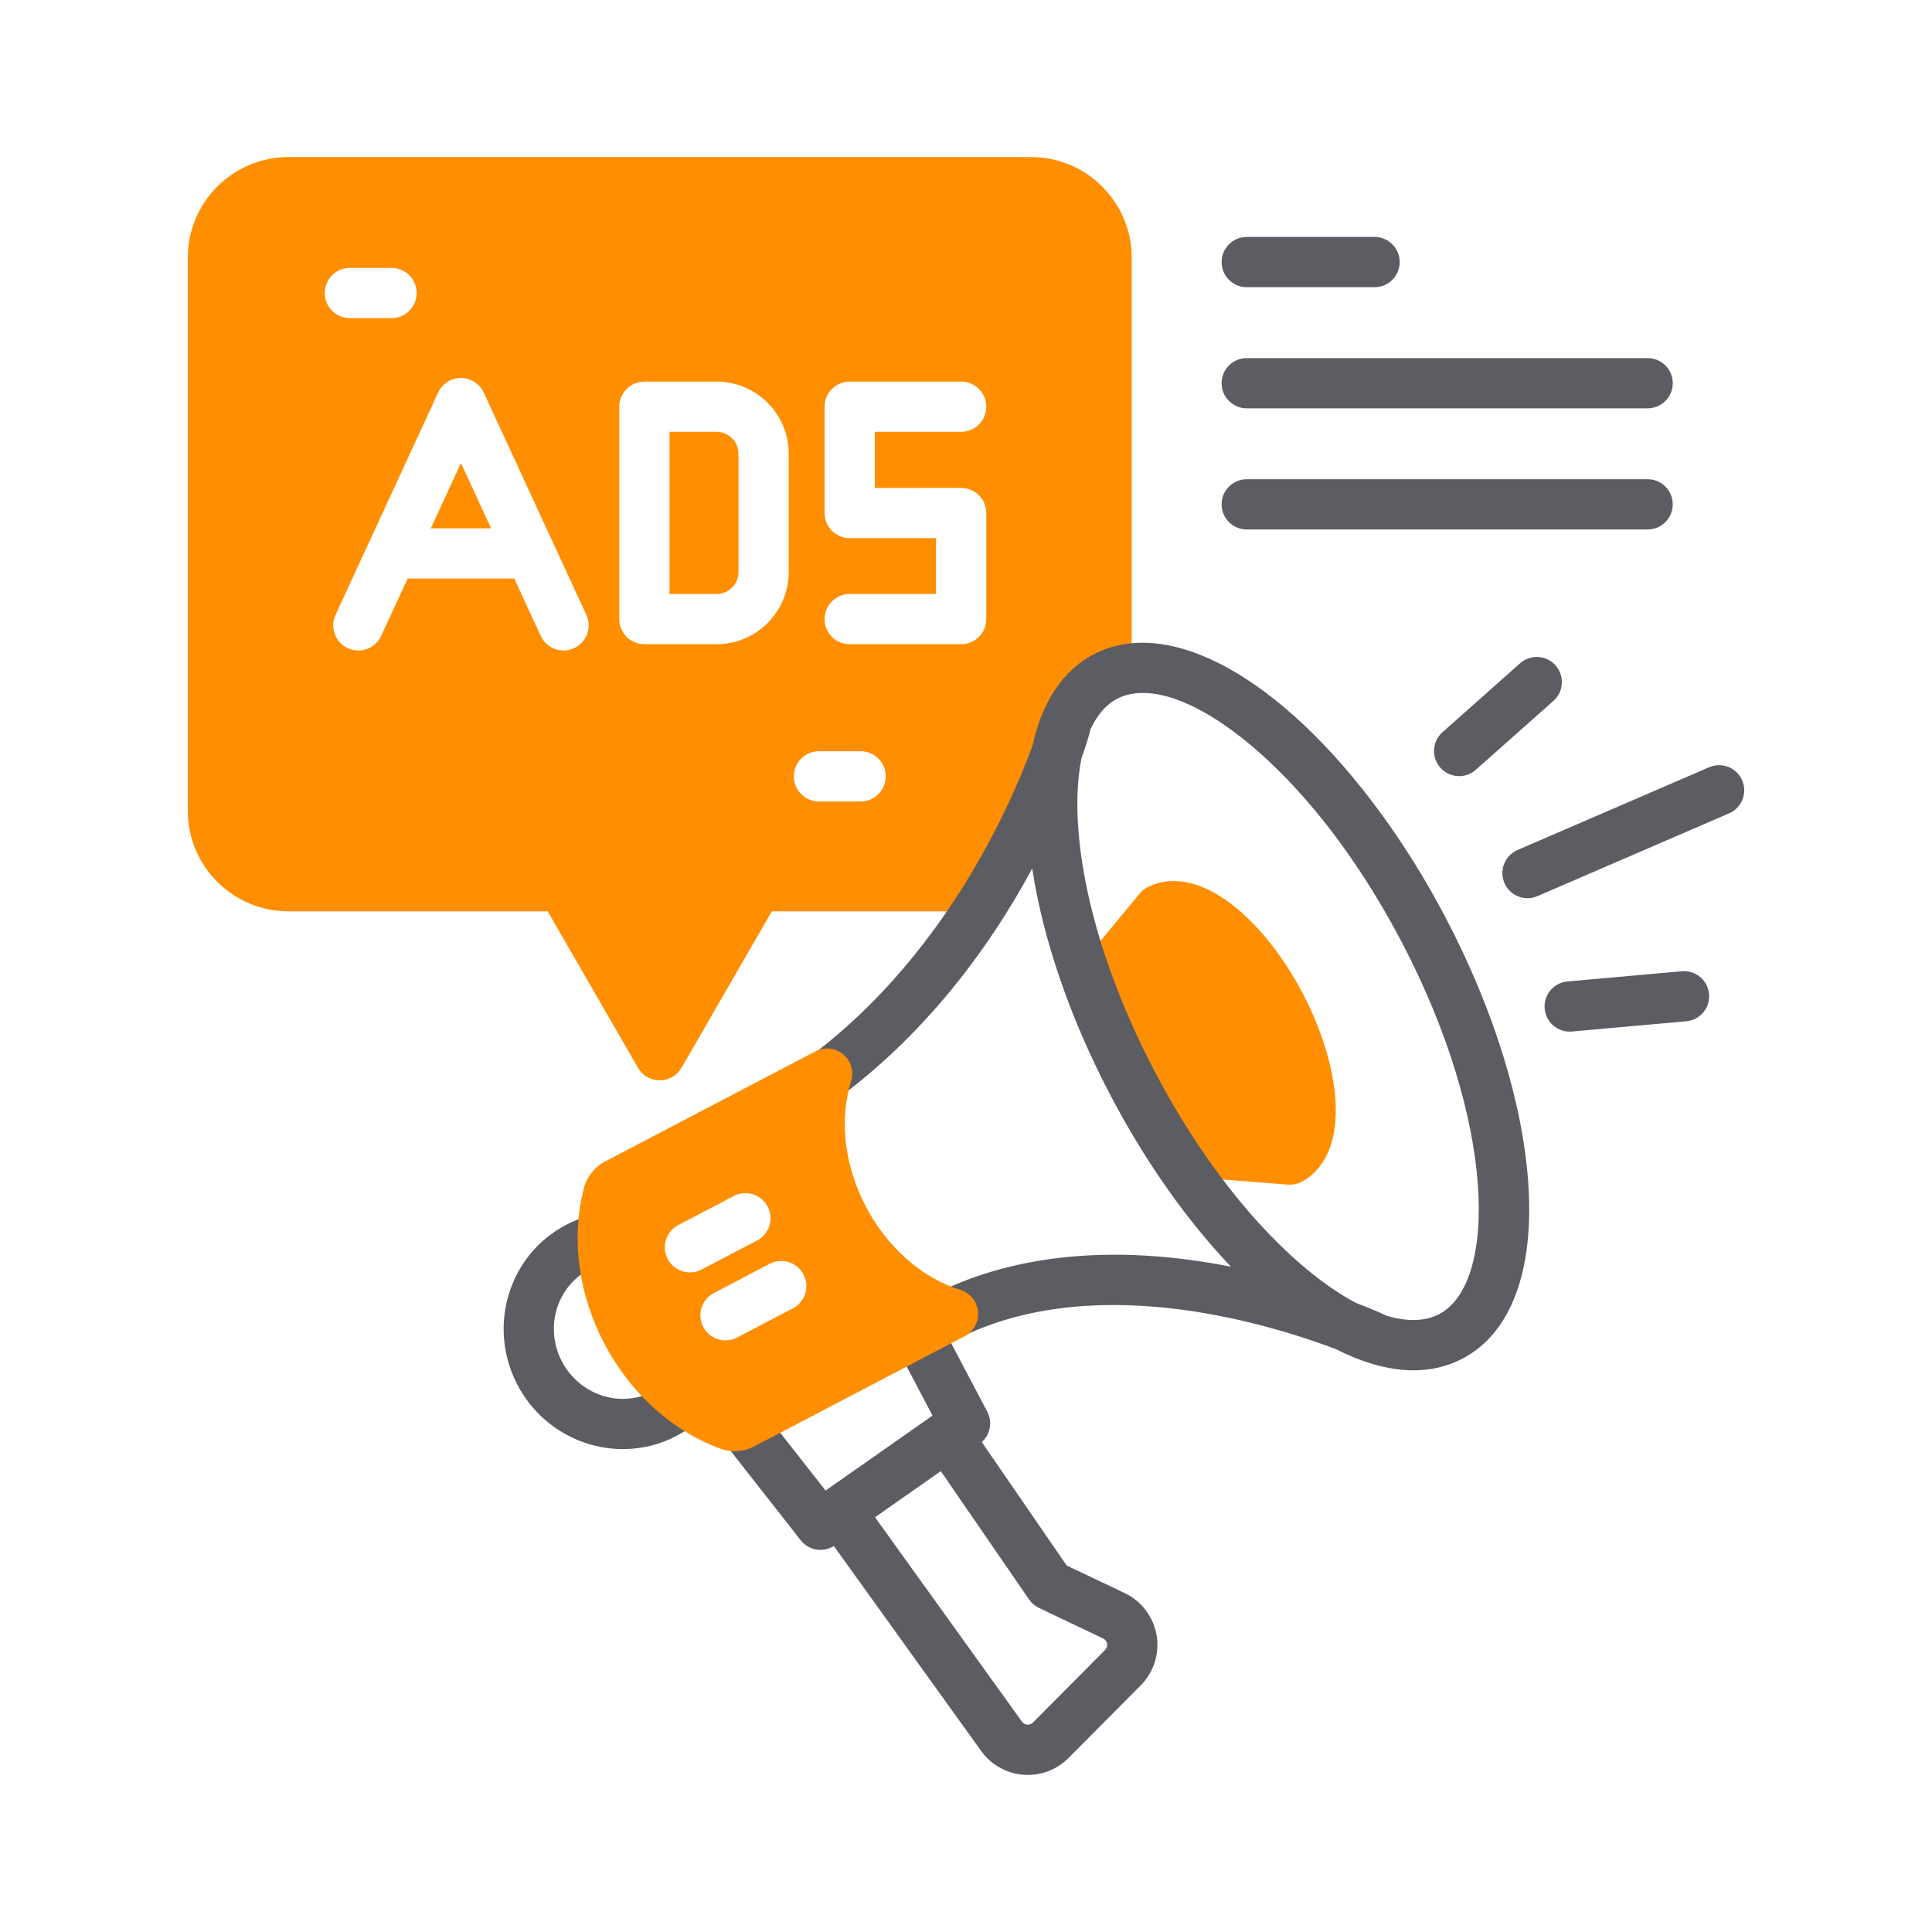
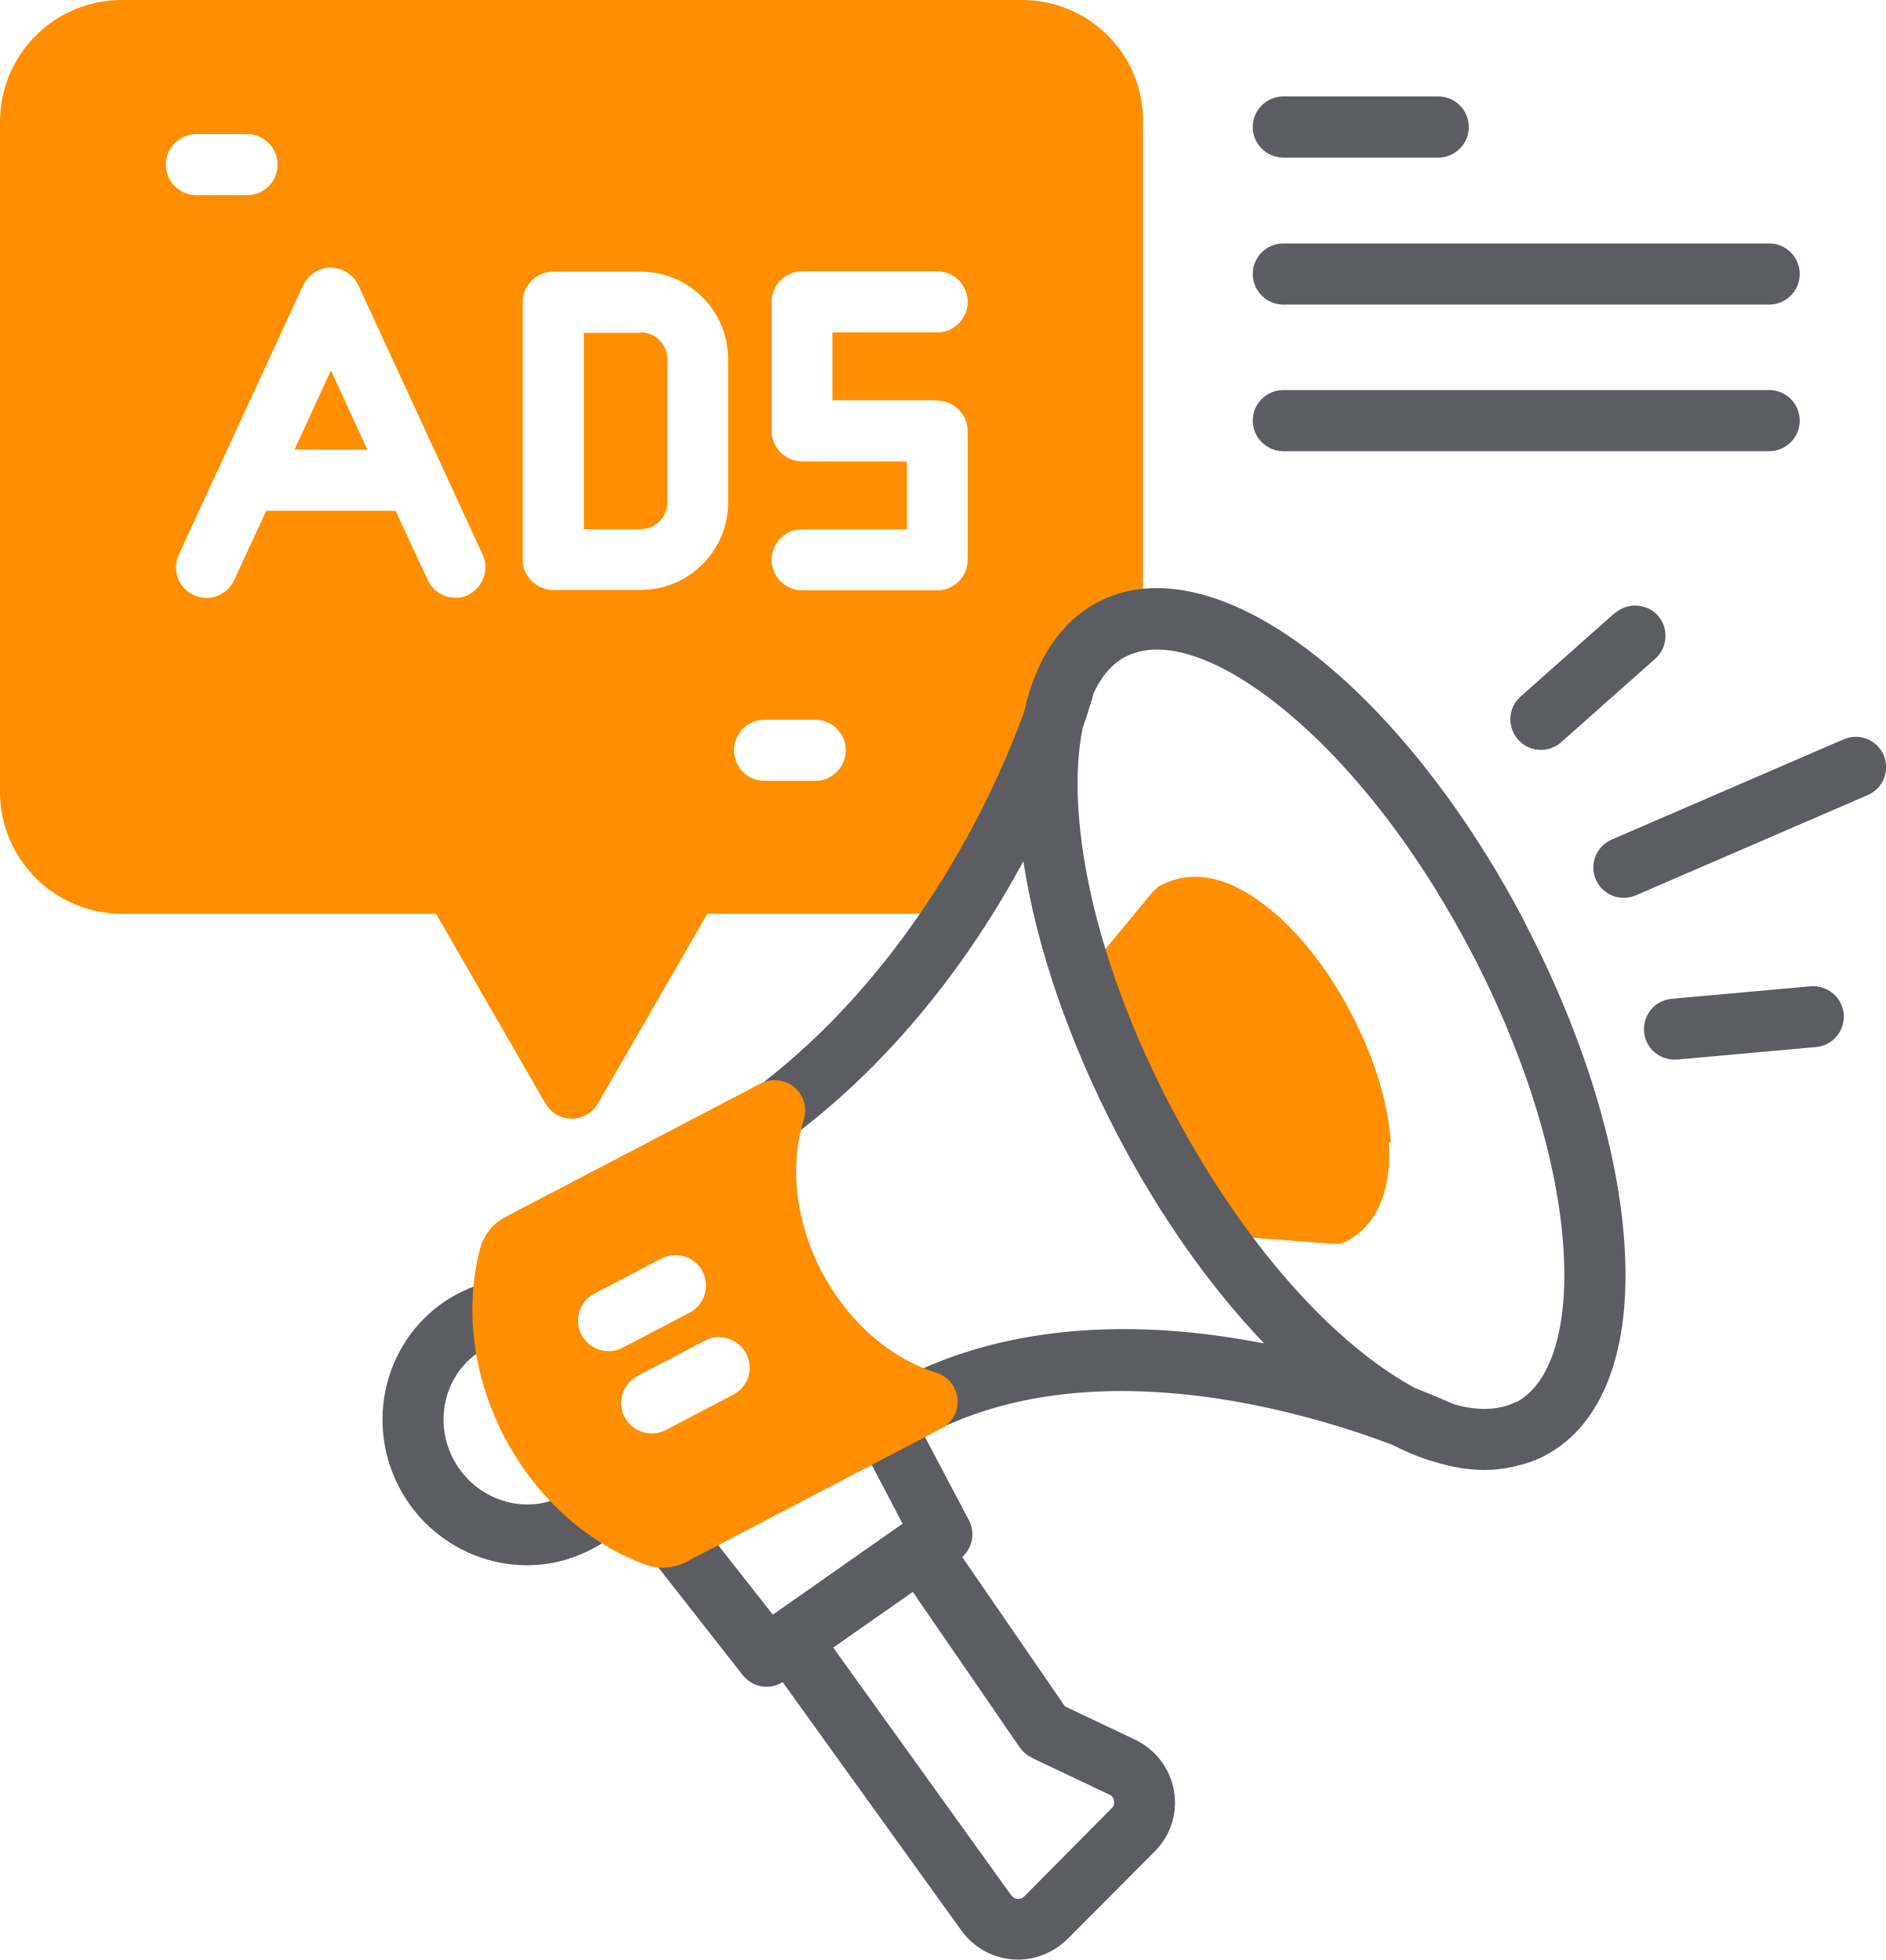
- <svg xmlns="http://www.w3.org/2000/svg" version="1.1" width="512" height="512" x="0" y="0" viewBox="0 0 500 500" style="enable-background:new 0 0 512 512" xml:space="preserve" class="">
+ <svg xmlns="http://www.w3.org/2000/svg" id="Capa_1" version="1.1" viewBox="0 0 481 500">
+   <defs>
+     <style>
+       .st0 {
+         fill: #5c5c63;
+       }
+ 
+       .st1 {
+         fill: #ff8e00;
+       }
+     </style>
+   </defs>
+   <path class="st1" d="M354.7,291.6c-.6-10.1-4.2-21.8-10.1-33.1-5.9-11.3-13.5-20.9-21.5-27.2-12.9-10.2-22.1-8-26.5-5.7-.3.1-.5.3-.8.4,0,0,0,0-.1,0-.2.1-.3.2-.5.4-.1.1-.3.2-.4.4,0,0-.1,0-.2.1-.2.2-.4.4-.6.6l-19.5,23.6c-2.7,3.3-2.3,8.2,1,10.9,1.4,1.1,3.1,1.8,4.9,1.8.8,0,1.6-.1,2.3-.4,3.3,7.8,11,24.6,19.6,36.4-3.9,1.8-5.6,6.4-3.8,10.3,1.2,2.5,3.6,4.3,6.4,4.5l34.8,2.7c.2,0,.4,0,.6,0h0s0,0,0,0c.2,0,.5,0,.7,0,0,0,.2,0,.3,0,.3,0,.6,0,.8-.2.2,0,.4-.1.6-.2,0,0,.1,0,.2,0,.3-.1.5-.2.8-.4,0,0,0,0,0,0,4.3-2.3,11.5-8.6,10.5-25.1Z" data-original="#3366ff" />
  <g>
-     <path fill="#ff8e00" d="M345.617 284.85c-.512-8.44-3.515-18.285-8.455-27.72-4.94-9.436-11.32-17.512-17.966-22.741-10.834-8.523-18.536-6.676-22.198-4.781-.215.11-.425.23-.63.365-.034.023-.065.05-.1.073-.14.096-.278.194-.41.303-.12.097-.231.2-.343.305-.043.04-.089.077-.131.119a6.427 6.427 0 0 0-.469.515l-16.361 19.798a6.5 6.5 0 0 0 5.007 10.641c.662 0 1.321-.106 1.956-.305 2.797 6.54 9.2 20.616 16.42 30.495a6.499 6.499 0 0 0 2.226 12.375l29.156 2.28c.16.013.317.019.475.02l.037.002c.027 0 .053-.005.08-.005.208-.002.414-.015.618-.037.074-.008.149-.021.223-.032a6.396 6.396 0 0 0 .711-.142c.183-.048.363-.103.54-.166.047-.017.094-.031.141-.05a6.45 6.45 0 0 0 .675-.302c.007-.003.014-.005.022-.01 3.637-1.904 9.615-7.164 8.776-21z" opacity="1" data-original="#3366ff" class="" />
-     <g fill="#36f">
-       <path d="M111.492 136.731h15.6l-7.8-16.9zM185.44 111.752h-12.175v41.97h12.175a5.685 5.685 0 0 0 5.679-5.679V117.43a5.685 5.685 0 0 0-5.68-5.678z" fill="#ff8e00" opacity="1" data-original="#3366ff" class="" />
-       <path d="M266.854 40.65H74.631c-14.355 0-26.033 11.68-26.033 26.035v143.132c0 14.355 11.678 26.034 26.033 26.034h67.106l23.376 40.49a6.5 6.5 0 0 0 11.26 0l23.376-40.49H252.994l13.268-34.929 24.493-27.137c.318-.29.606-.609.862-.955a6.464 6.464 0 0 0 1.27-3.85V66.685c0-14.356-11.678-26.035-26.033-26.035zM84.044 75.834a6.5 6.5 0 0 1 6.5-6.5h10.79a6.5 6.5 0 0 1 0 13h-10.79a6.5 6.5 0 0 1-6.5-6.5zm64.524 91.92a6.501 6.501 0 0 1-8.625-3.178l-6.852-14.845h-27.599l-6.85 14.846a6.5 6.5 0 0 1-11.805-5.448l26.553-57.534a6.5 6.5 0 0 1 11.803 0l26.553 57.534a6.5 6.5 0 0 1-3.178 8.626zm55.55-19.711c0 10.3-8.379 18.679-18.678 18.679h-18.675a6.5 6.5 0 0 1-6.5-6.5v-54.97a6.5 6.5 0 0 1 6.5-6.5h18.675c10.3 0 18.679 8.379 18.679 18.678zm18.611 59.38H211.94a6.5 6.5 0 0 1 0-13h10.79a6.5 6.5 0 0 1 0 13zm26.017-81.15a6.5 6.5 0 0 1 6.5 6.5v27.449a6.5 6.5 0 0 1-6.5 6.5h-28.844a6.5 6.5 0 0 1 0-13h22.344v-14.448h-22.344a6.5 6.5 0 0 1-6.5-6.5v-27.522a6.5 6.5 0 0 1 6.5-6.5h28.844a6.5 6.5 0 0 1 0 13h-22.344v14.522z" fill="#ff8e00" opacity="1" data-original="#3366ff" class="" />
-     </g>
-     <g fill="#070606">
-       <path d="M374.246 237.713c-5.13-9.798-10.88-19.056-17.088-27.518-25.65-34.959-54.741-50.994-74.116-40.848-7.993 4.184-13.337 12.271-15.769 23.454-5.969 16.384-24.84 59.712-64.971 85.77a6.5 6.5 0 0 0 7.08 10.904c28.228-18.33 46.567-43.987 57.757-64.7 2.792 18.302 9.766 38.675 20.134 58.476 8.995 17.18 19.801 32.505 31.29 44.574-.487-.096-.971-.193-1.463-.286-32.388-6.134-60.798-2.215-82.164 11.33a6.492 6.492 0 0 0-3.016 5.394 6.477 6.477 0 0 0 .43 5.03l8.988 17.063-27.683 19.397-16.546-21.1a6.5 6.5 0 0 0-10.23 8.022l20.347 25.947a6.491 6.491 0 0 0 5.12 2.49 6.47 6.47 0 0 0 3.445-1.012l38.147 53.068a14.824 14.824 0 0 0 12.064 6.182c3.938 0 7.72-1.561 10.522-4.38l18.693-18.798a14.87 14.87 0 0 0 4.1-13.013 14.87 14.87 0 0 0-8.25-10.867l-15.017-7.143-21.964-31.94c2.188-1.965 2.824-5.185 1.423-7.845l-9.456-17.95c35.267-19.094 81.276-5.229 99.736 1.762 3.005 1.536 5.949 2.748 8.816 3.638.107.038.215.066.323.098 3.769 1.14 7.406 1.728 10.865 1.728 4.562 0 8.821-1 12.684-3.022 12.496-6.543 18.553-22.583 17.055-45.164-1.375-20.74-8.935-45.152-21.286-68.741zM268.891 416.138l16.59 7.893a1.811 1.811 0 0 1 1.029 1.353 1.81 1.81 0 0 1-.511 1.62l-18.693 18.8a1.844 1.844 0 0 1-1.459.54 1.827 1.827 0 0 1-1.354-.764l-38.04-52.92 17.027-11.931 22.847 33.223a6.5 6.5 0 0 0 2.564 2.186zm103.555-76.037c-3.577 1.874-8.147 1.989-13.367.49-1.11-.512-3.974-1.795-8.225-3.43-3.546-1.895-7.272-4.366-11.115-7.425-14.877-11.844-29.42-30.494-40.95-52.515-17.23-32.908-22.496-63.142-18.895-81.007 1.297-3.686 1.96-6.004 2.09-6.466.079-.282.13-.564.17-.846 1.703-3.774 4.027-6.525 6.918-8.039 1.979-1.035 4.232-1.535 6.708-1.535 13.47 0 33.465 14.8 50.897 38.558 5.823 7.937 11.224 16.636 16.052 25.857 24.567 46.92 24.839 88.44 9.717 96.358zM171.555 358.473a17 17 0 0 1-2.545 1.636c-8.449 4.422-19.03.941-23.587-7.761-4.556-8.703-1.39-19.383 7.058-23.806a17.075 17.075 0 0 1 2.586-1.093 6.5 6.5 0 1 0-4.044-12.355 29.994 29.994 0 0 0-4.571 1.93c-14.8 7.75-20.427 26.3-12.545 41.354 5.534 10.57 16.281 16.648 27.315 16.648a29.7 29.7 0 0 0 13.817-3.4 29.97 29.97 0 0 0 4.498-2.892 6.5 6.5 0 1 0-7.982-10.26zM450.87 201.953a6.5 6.5 0 0 0-8.545-3.39l-49.593 21.42a6.5 6.5 0 0 0 5.156 11.935l49.592-21.42a6.5 6.5 0 0 0 3.39-8.545zM393.432 171.626 373.31 189.5a6.5 6.5 0 0 0 8.633 9.72l20.121-17.873a6.5 6.5 0 0 0-8.632-9.72zM435.301 251.353l-29.693 2.655a6.5 6.5 0 0 0 1.158 12.948l29.692-2.655a6.5 6.5 0 0 0-1.157-12.948zM322.652 74.325h33.086a6.5 6.5 0 0 0 0-13h-33.086a6.5 6.5 0 0 0 0 13zM322.652 105.676h103.754a6.5 6.5 0 0 0 0-13H322.652a6.5 6.5 0 0 0 0 13zM322.652 137.027h103.754a6.5 6.5 0 0 0 0-13H322.652a6.5 6.5 0 0 0 0 13z" fill="#5c5c63" opacity="1" data-original="#070606" class="" />
-     </g>
-     <path fill="#ff8e00" d="M253.107 339.485a6.5 6.5 0 0 0-4.516-5.626c-21.099-6.668-34.864-32.958-28.324-54.097a6.5 6.5 0 0 0-9.225-7.679l-54.416 28.491a10.975 10.975 0 0 0-5.532 6.978c-6.91 26.867 9.233 57.7 35.25 67.326a10.976 10.976 0 0 0 8.889-.573l54.415-28.49a6.499 6.499 0 0 0 3.459-6.33zm-80.314-13.67a6.5 6.5 0 0 1 2.744-8.772l14.427-7.554a6.5 6.5 0 0 1 6.03 11.516l-14.427 7.554a6.499 6.499 0 0 1-8.773-2.743zm32.41 12.78-14.427 7.553a6.499 6.499 0 0 1-8.774-2.743 6.5 6.5 0 0 1 2.744-8.773l14.427-7.554a6.5 6.5 0 0 1 8.774 2.743 6.5 6.5 0 0 1-2.743 8.774z" opacity="1" data-original="#3366ff" class="" />
+     <path class="st1" d="M75.1,114.7h18.6l-9.3-20.2-9.3,20.2ZM163.4,84.9h-14.5v50.1h14.5c3.7,0,6.8-3,6.8-6.8v-36.6c0-3.7-3-6.8-6.8-6.8h0Z" data-original="#3366ff" />
+     <path class="st1" d="M260.6,0H31.1C13.9,0,0,13.9,0,31.1v170.9c0,17.1,13.9,31.1,31.1,31.1h80.1l27.9,48.4c2.1,3.7,6.9,5,10.6,2.8,1.2-.7,2.2-1.7,2.8-2.8l27.9-48.4h63.6l15.8-41.7,29.2-32.4c.4-.3.7-.7,1-1.1,1-1.3,1.5-2.9,1.5-4.6V31.1C291.7,13.9,277.8,0,260.6,0ZM42.3,42c0-4.3,3.5-7.8,7.8-7.8h12.9c4.3,0,7.8,3.5,7.8,7.8s-3.5,7.8-7.8,7.8h-12.9c-4.3,0-7.8-3.5-7.8-7.8ZM119.4,151.8c-3.9,1.8-8.5,0-10.3-3.8l-8.2-17.7h-33l-8.2,17.7c-1.8,3.9-6.4,5.6-10.3,3.8-3.9-1.8-5.6-6.4-3.8-10.3h0l31.7-68.7c1.8-3.9,6.4-5.6,10.3-3.8,1.7.8,3,2.1,3.8,3.8l31.7,68.7c1.8,3.9,0,8.5-3.8,10.3,0,0,0,0,0,0h0ZM185.7,128.2c0,12.3-10,22.3-22.3,22.3h-22.3c-4.3,0-7.8-3.5-7.8-7.8v-65.6c0-4.3,3.5-7.8,7.8-7.8h22.3c12.3,0,22.3,10,22.3,22.3v36.6ZM207.9,199.2h-12.9c-4.3,0-7.8-3.5-7.8-7.8s3.5-7.8,7.8-7.8h12.9c4.3,0,7.8,3.5,7.8,7.8s-3.5,7.8-7.8,7.8h0ZM239,102.2c4.3,0,7.8,3.5,7.8,7.8h0v32.8c0,4.3-3.5,7.8-7.8,7.8h-34.4c-4.3,0-7.8-3.5-7.8-7.8s3.5-7.8,7.8-7.8h26.7v-17.3h-26.7c-4.3,0-7.8-3.5-7.8-7.8v-32.9c0-4.3,3.5-7.8,7.8-7.8h34.4c4.3,0,7.8,3.5,7.8,7.8s-3.5,7.8-7.8,7.8h-26.7v17.3h26.7Z" data-original="#3366ff" />
  </g>
+   <path class="st0" d="M388.9,235.3c-6.1-11.7-13-22.8-20.4-32.9-30.6-41.7-65.4-60.9-88.5-48.8-9.5,5-15.9,14.7-18.8,28-7.1,19.6-29.7,71.3-77.6,102.4-3.6,2.3-4.6,7.1-2.3,10.7,2.3,3.6,7.1,4.6,10.7,2.3,33.7-21.9,55.6-52.5,69-77.3,3.3,21.9,11.7,46.2,24,69.8,10.7,20.5,23.6,38.8,37.4,53.2-.6-.1-1.2-.2-1.7-.3-38.7-7.3-72.6-2.6-98.1,13.5-2.2,1.4-3.6,3.8-3.6,6.4-.6,2-.5,4.2.5,6l10.7,20.4-33.1,23.2-19.8-25.2c-2.6-3.4-7.5-4-10.9-1.3-3.4,2.6-4,7.5-1.3,10.9l24.3,31c1.5,1.9,3.7,3,6.1,3,1.5,0,2.9-.4,4.1-1.2l45.6,63.4c3.3,4.6,8.7,7.4,14.4,7.4,4.7,0,9.2-1.9,12.6-5.2l22.3-22.4c4.1-4.1,5.9-9.9,4.9-15.5-1-5.7-4.7-10.5-9.9-13l-17.9-8.5-26.2-38.1c2.6-2.3,3.4-6.2,1.7-9.4l-11.3-21.4c42.1-22.8,97.1-6.2,119.1,2.1,3.6,1.8,7.1,3.3,10.5,4.3.1,0,.3,0,.4.1,4.5,1.4,8.8,2.1,13,2.1s10.5-1.2,15.1-3.6c14.9-7.8,22.2-27,20.4-53.9-1.6-24.8-10.7-53.9-25.4-82.1h0ZM263.1,448.4l19.8,9.4c.7.3,1.1.9,1.2,1.6.1.7,0,1.4-.6,1.9l-22.3,22.5c-.5.5-1.1.7-1.7.6-.6,0-1.2-.4-1.6-.9l-45.4-63.2,20.3-14.2,27.3,39.7c.8,1.1,1.8,2,3.1,2.6h0ZM386.7,357.6c-4.3,2.2-9.7,2.4-16,.6-1.3-.6-4.7-2.1-9.8-4.1-4.2-2.3-8.7-5.2-13.3-8.9-17.8-14.1-35.1-36.4-48.9-62.7-20.6-39.3-26.9-75.4-22.6-96.7,1.5-4.4,2.3-7.2,2.5-7.7,0-.3.2-.7.2-1,2-4.5,4.8-7.8,8.3-9.6,2.4-1.2,5.1-1.8,8-1.8,16.1,0,40,17.7,60.8,46,7,9.5,13.4,19.9,19.2,30.9,29.3,56,29.7,105.6,11.6,115.1h0ZM146.8,379.5c-1,.7-2,1.4-3,2-10.1,5.3-22.7,1.1-28.2-9.3-5.4-10.4-1.7-23.1,8.4-28.4,1-.5,2-1,3.1-1.3,4.1-1.3,6.3-5.7,5-9.8-1.3-4.1-5.7-6.3-9.8-5h0c-1.9.6-3.7,1.4-5.5,2.3-17.7,9.3-24.4,31.4-15,49.4,6.6,12.6,19.4,19.9,32.6,19.9,5.7,0,11.4-1.4,16.5-4.1,1.9-1,3.7-2.1,5.4-3.5,3.4-2.6,4.1-7.5,1.5-10.9s-7.5-4.1-10.9-1.5c0,0,0,0-.1.1h0ZM480.4,192.6c-1.7-3.9-6.3-5.7-10.2-4,0,0,0,0,0,0l-59.2,25.6c-3.9,1.7-5.7,6.3-4,10.2s6.3,5.7,10.2,4h0l59.2-25.6c3.9-1.7,5.7-6.3,4-10.2,0,0,0,0,0,0h0ZM411.8,156.4l-24,21.3c-3.2,2.8-3.5,7.8-.6,11,2.8,3.2,7.8,3.5,11,.6l24-21.3c3.2-2.9,3.4-7.8.6-11-2.8-3.1-7.7-3.4-10.9-.6h0ZM461.8,251.6l-35.5,3.2c-4.3.4-7.4,4.2-7,8.5.4,4.2,4.1,7.3,8.4,7l35.5-3.2c4.3-.4,7.4-4.2,7-8.5-.4-4.2-4.1-7.3-8.4-7h0ZM327.3,40.2h39.5c4.3,0,7.8-3.5,7.8-7.8s-3.5-7.8-7.8-7.8h-39.5c-4.3,0-7.8,3.5-7.8,7.8s3.5,7.8,7.8,7.8ZM327.3,77.7h123.9c4.3,0,7.8-3.5,7.8-7.8s-3.5-7.8-7.8-7.8h-123.9c-4.3,0-7.8,3.5-7.8,7.8s3.5,7.8,7.8,7.8ZM327.3,115.1h123.9c4.3,0,7.8-3.5,7.8-7.8s-3.5-7.8-7.8-7.8h-123.9c-4.3,0-7.8,3.5-7.8,7.8s3.5,7.8,7.8,7.8Z" data-original="#070606" />
+   <path class="st1" d="M244.2,356.9c-.3-3.1-2.4-5.8-5.4-6.7-25.2-8-41.6-39.4-33.8-64.6,1.3-4.1-1-8.4-5.1-9.7-2-.6-4.1-.4-5.9.5l-65,34c-3.3,1.7-5.7,4.7-6.6,8.3-8.3,32.1,11,68.9,42.1,80.4,3.5,1.3,7.3,1,10.6-.7l65-34c2.8-1.5,4.4-4.4,4.1-7.6h0ZM148.3,340.5c-2-3.8-.5-8.5,3.3-10.5l17.2-9c3.8-1.9,8.5-.4,10.4,3.4,1.9,3.8.5,8.4-3.2,10.4l-17.2,9c-3.8,2-8.5.5-10.5-3.3,0,0,0,0,0,0h0ZM187,355.8l-17.2,9c-3.8,2-8.5.5-10.5-3.3,0,0,0,0,0,0-2-3.8-.5-8.5,3.3-10.5l17.2-9c3.8-2,8.5-.5,10.5,3.3,0,0,0,0,0,0,2,3.8.5,8.5-3.3,10.5,0,0,0,0,0,0h0Z" data-original="#3366ff" />
</svg>
